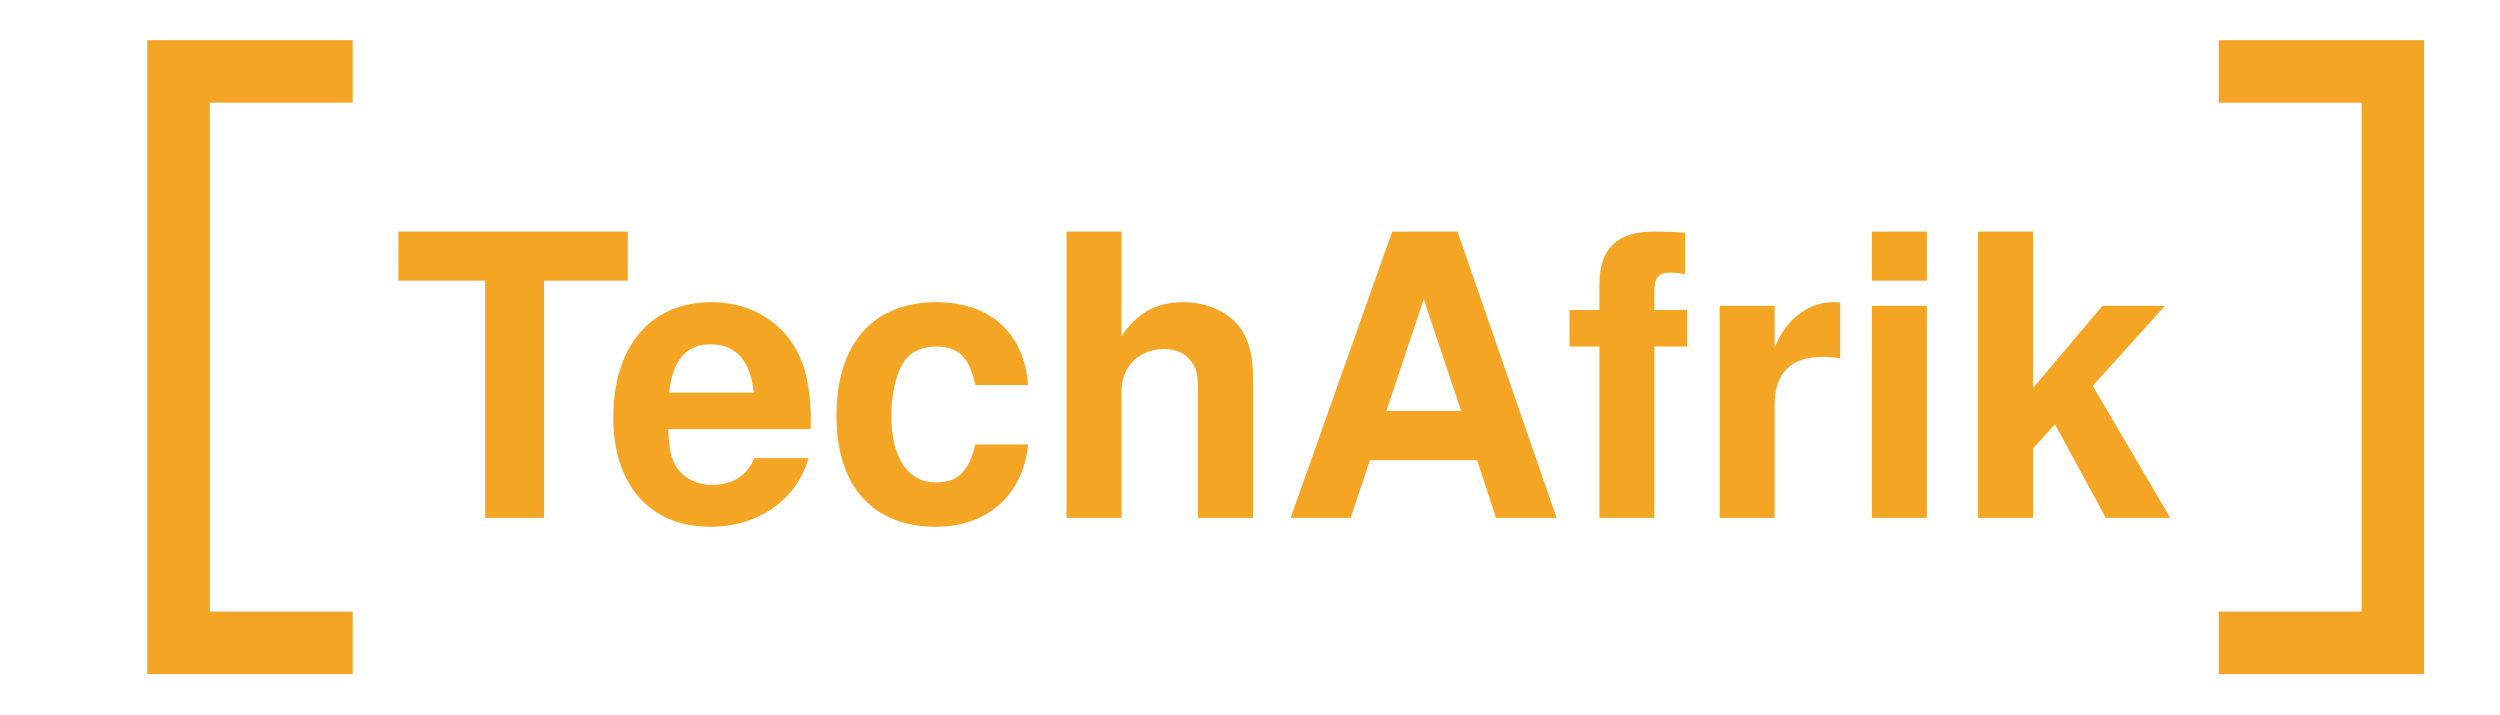
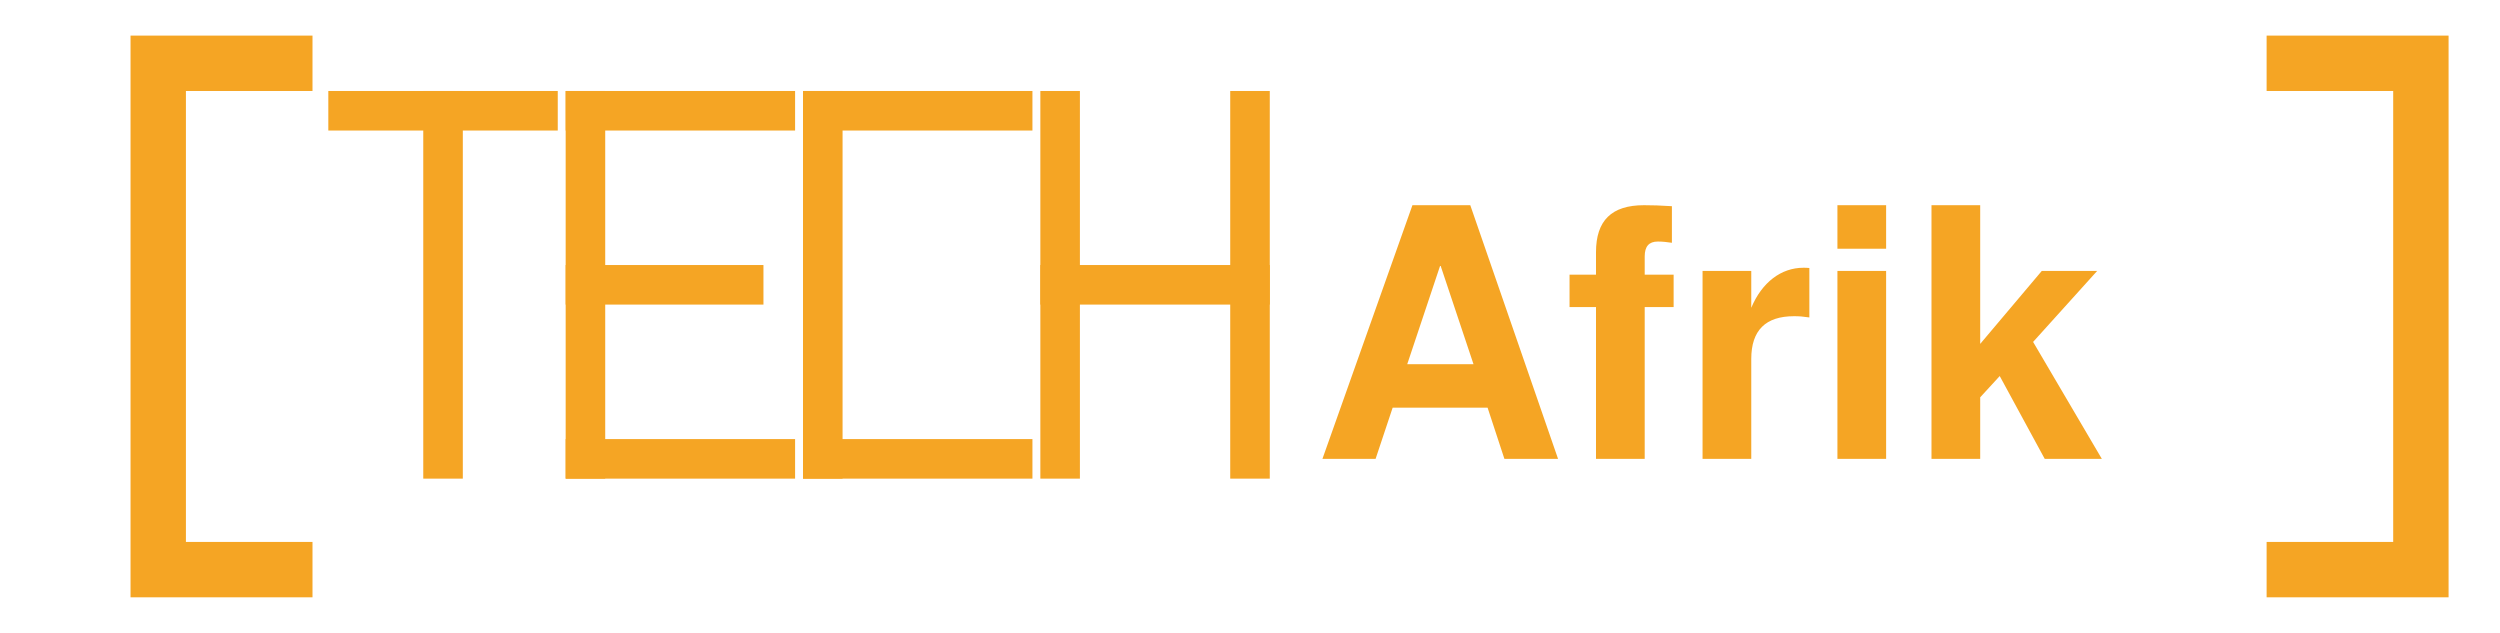
- <svg xmlns="http://www.w3.org/2000/svg" viewBox="0 0 140 40" width="140" height="40">
+ <svg xmlns="http://www.w3.org/2000/svg" viewBox="0 0 158 40" width="158" height="40">
  <path d="M 18,4 L 10,4 L 10,36 L 18,36" fill="none" stroke="#f5a524" stroke-width="3.5" stroke-linecap="square" stroke-linejoin="miter" />
-   <text x="22" y="29" font-family="'Helvetica Neue', Helvetica, Arial, sans-serif" font-size="22" font-weight="700" textLength="100" lengthAdjust="spacingAndGlyphs" fill="#f5a524">TechAfrik</text>
-   <path d="M 126,4 L 134,4 L 134,36 L 126,36" fill="none" stroke="#f5a524" stroke-width="3.5" stroke-linecap="square" stroke-linejoin="miter" />
+   <g fill="none" stroke="#f5a524" stroke-width="2.5" stroke-linecap="square">
+     <line x1="22" y1="7" x2="34" y2="7" />
+     <line x1="28" y1="7" x2="28" y2="29" />
+     <line x1="37" y1="7" x2="37" y2="29" />
+     <line x1="37" y1="7" x2="49" y2="7" />
+     <line x1="37" y1="18" x2="47" y2="18" />
+     <line x1="37" y1="29" x2="49" y2="29" />
+     <line x1="52" y1="7" x2="52" y2="29" />
+     <line x1="52" y1="7" x2="64" y2="7" />
+     <line x1="52" y1="29" x2="64" y2="29" />
+     <line x1="67" y1="7" x2="67" y2="29" />
+     <line x1="79" y1="7" x2="79" y2="29" />
+     <line x1="67" y1="18" x2="79" y2="18" />
+   </g>
+   <text x="83" y="29" font-family="'Helvetica Neue', Helvetica, Arial, sans-serif" font-size="22" font-weight="700" textLength="58" lengthAdjust="spacingAndGlyphs" fill="#f5a524">Afrik</text>
+   <path d="M 145,4 L 153,4 L 153,36 L 145,36" fill="none" stroke="#f5a524" stroke-width="3.5" stroke-linecap="square" stroke-linejoin="miter" />
</svg>
